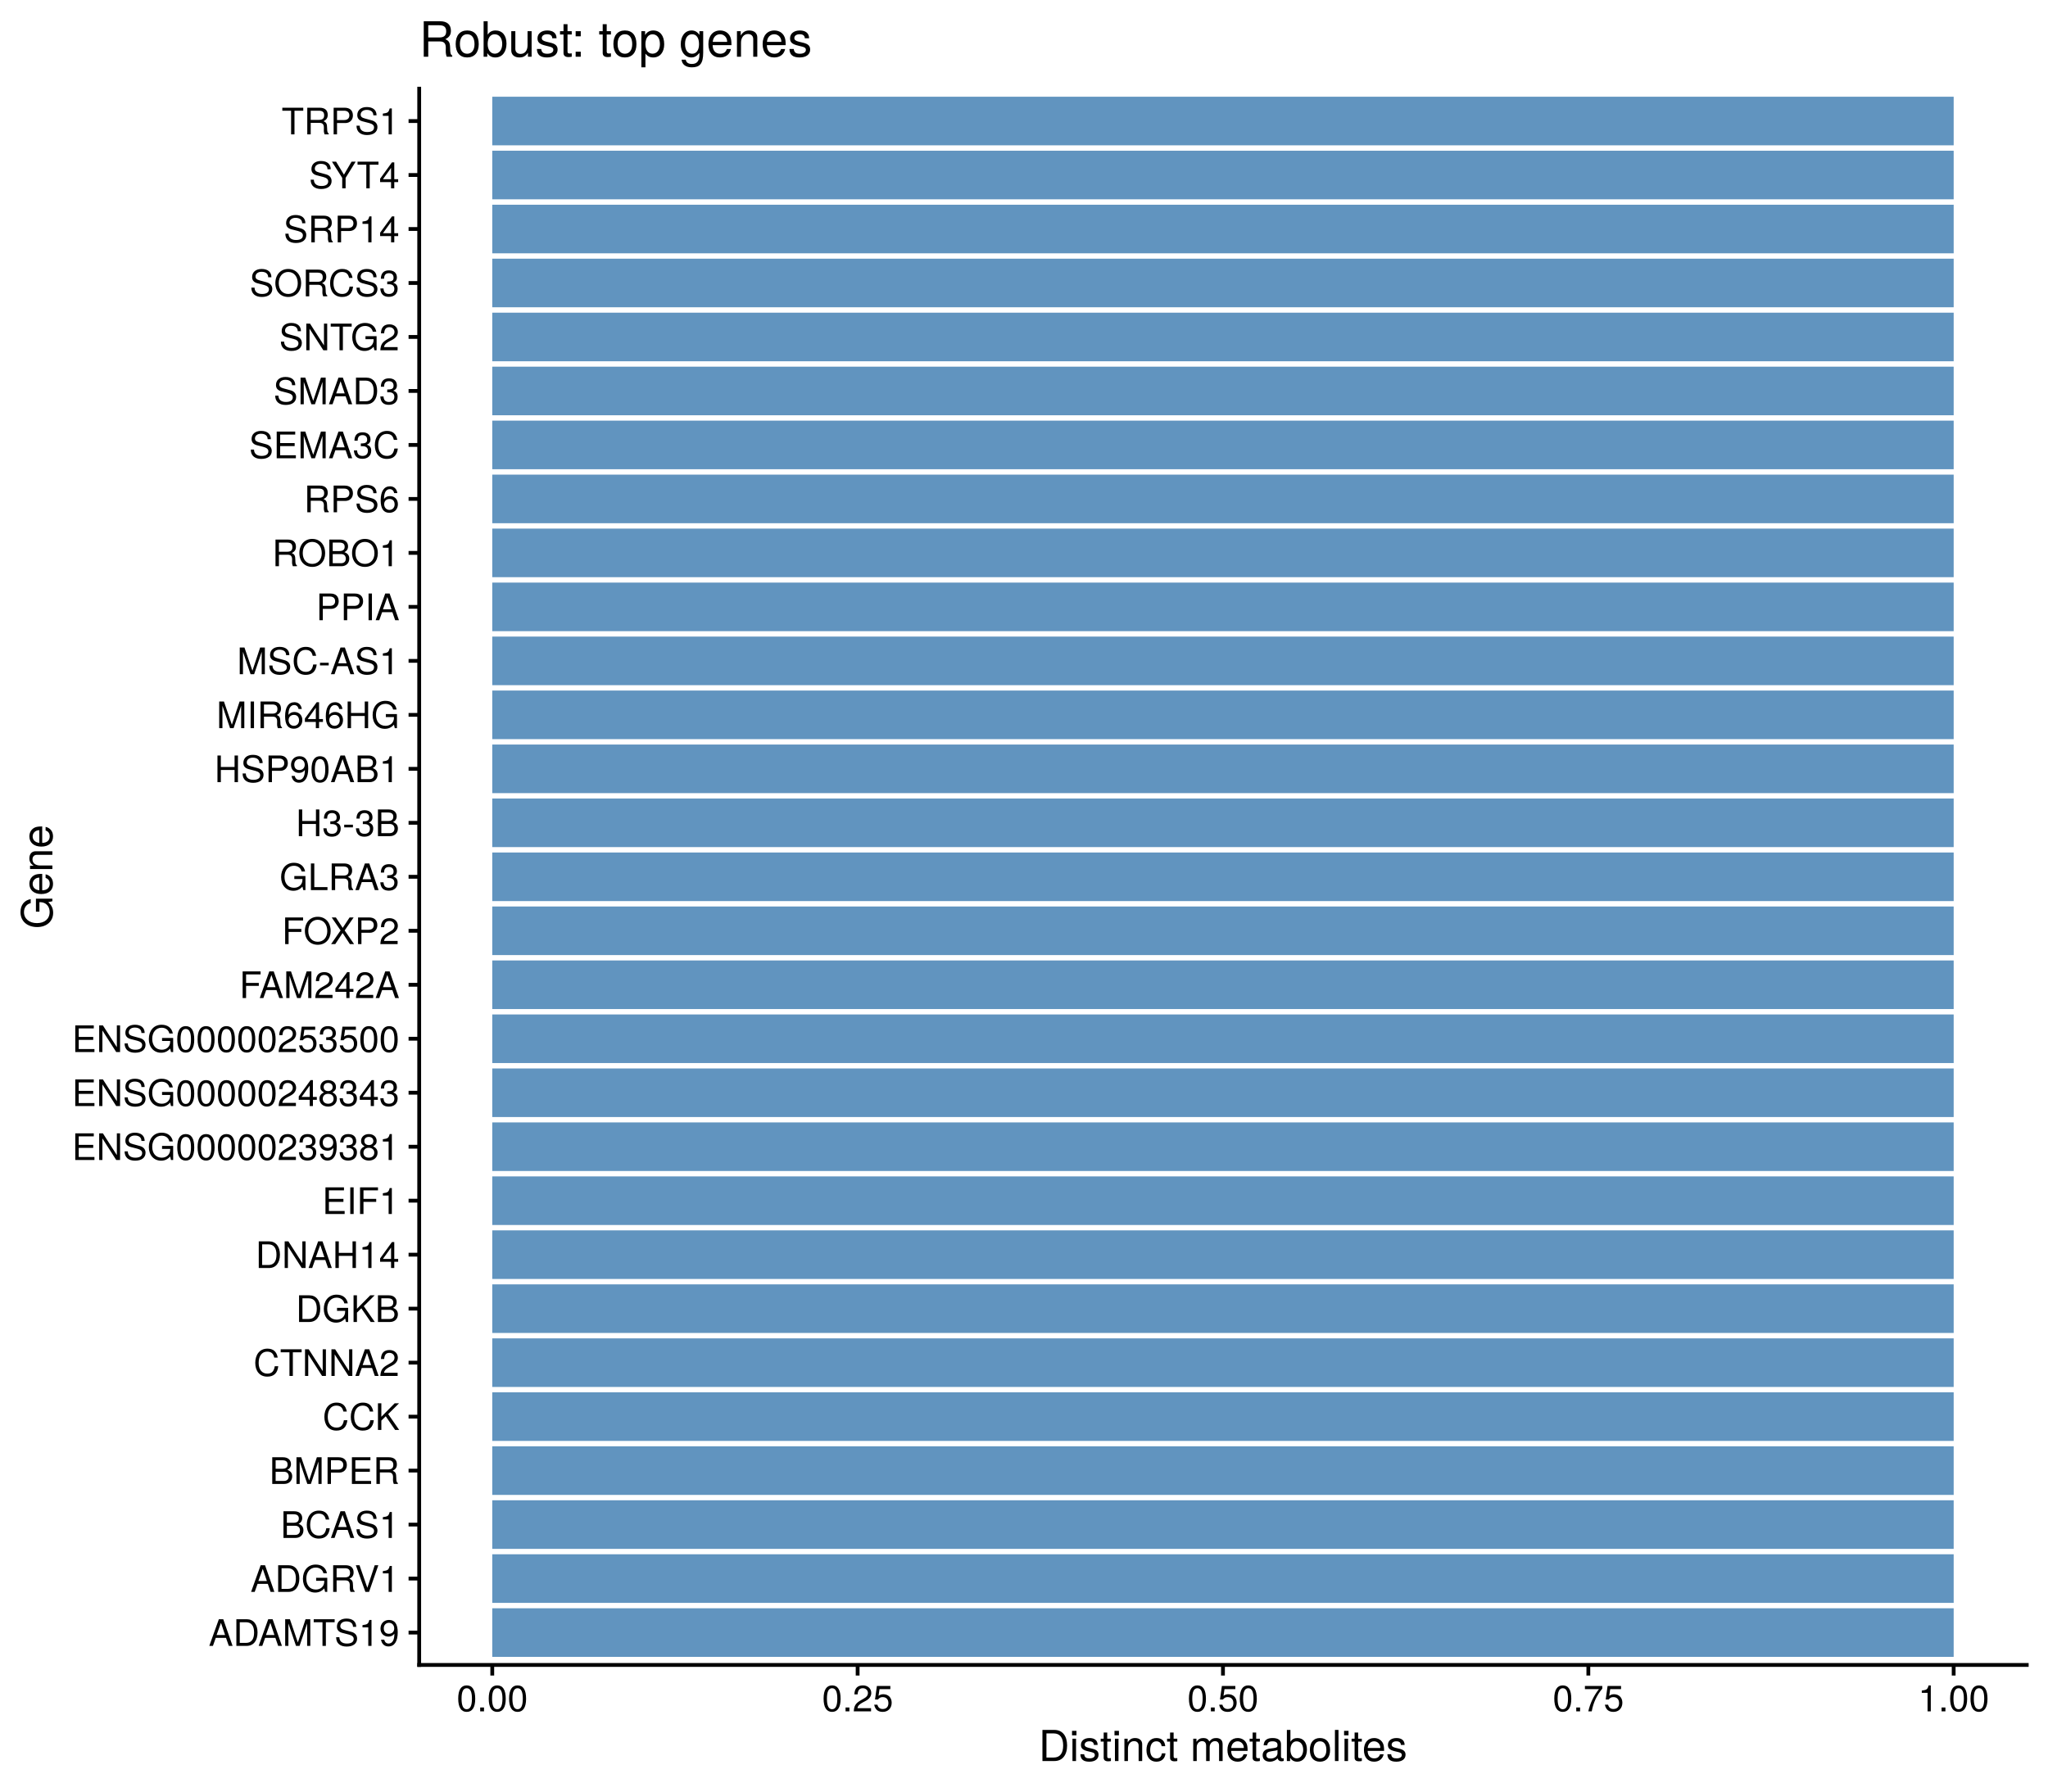
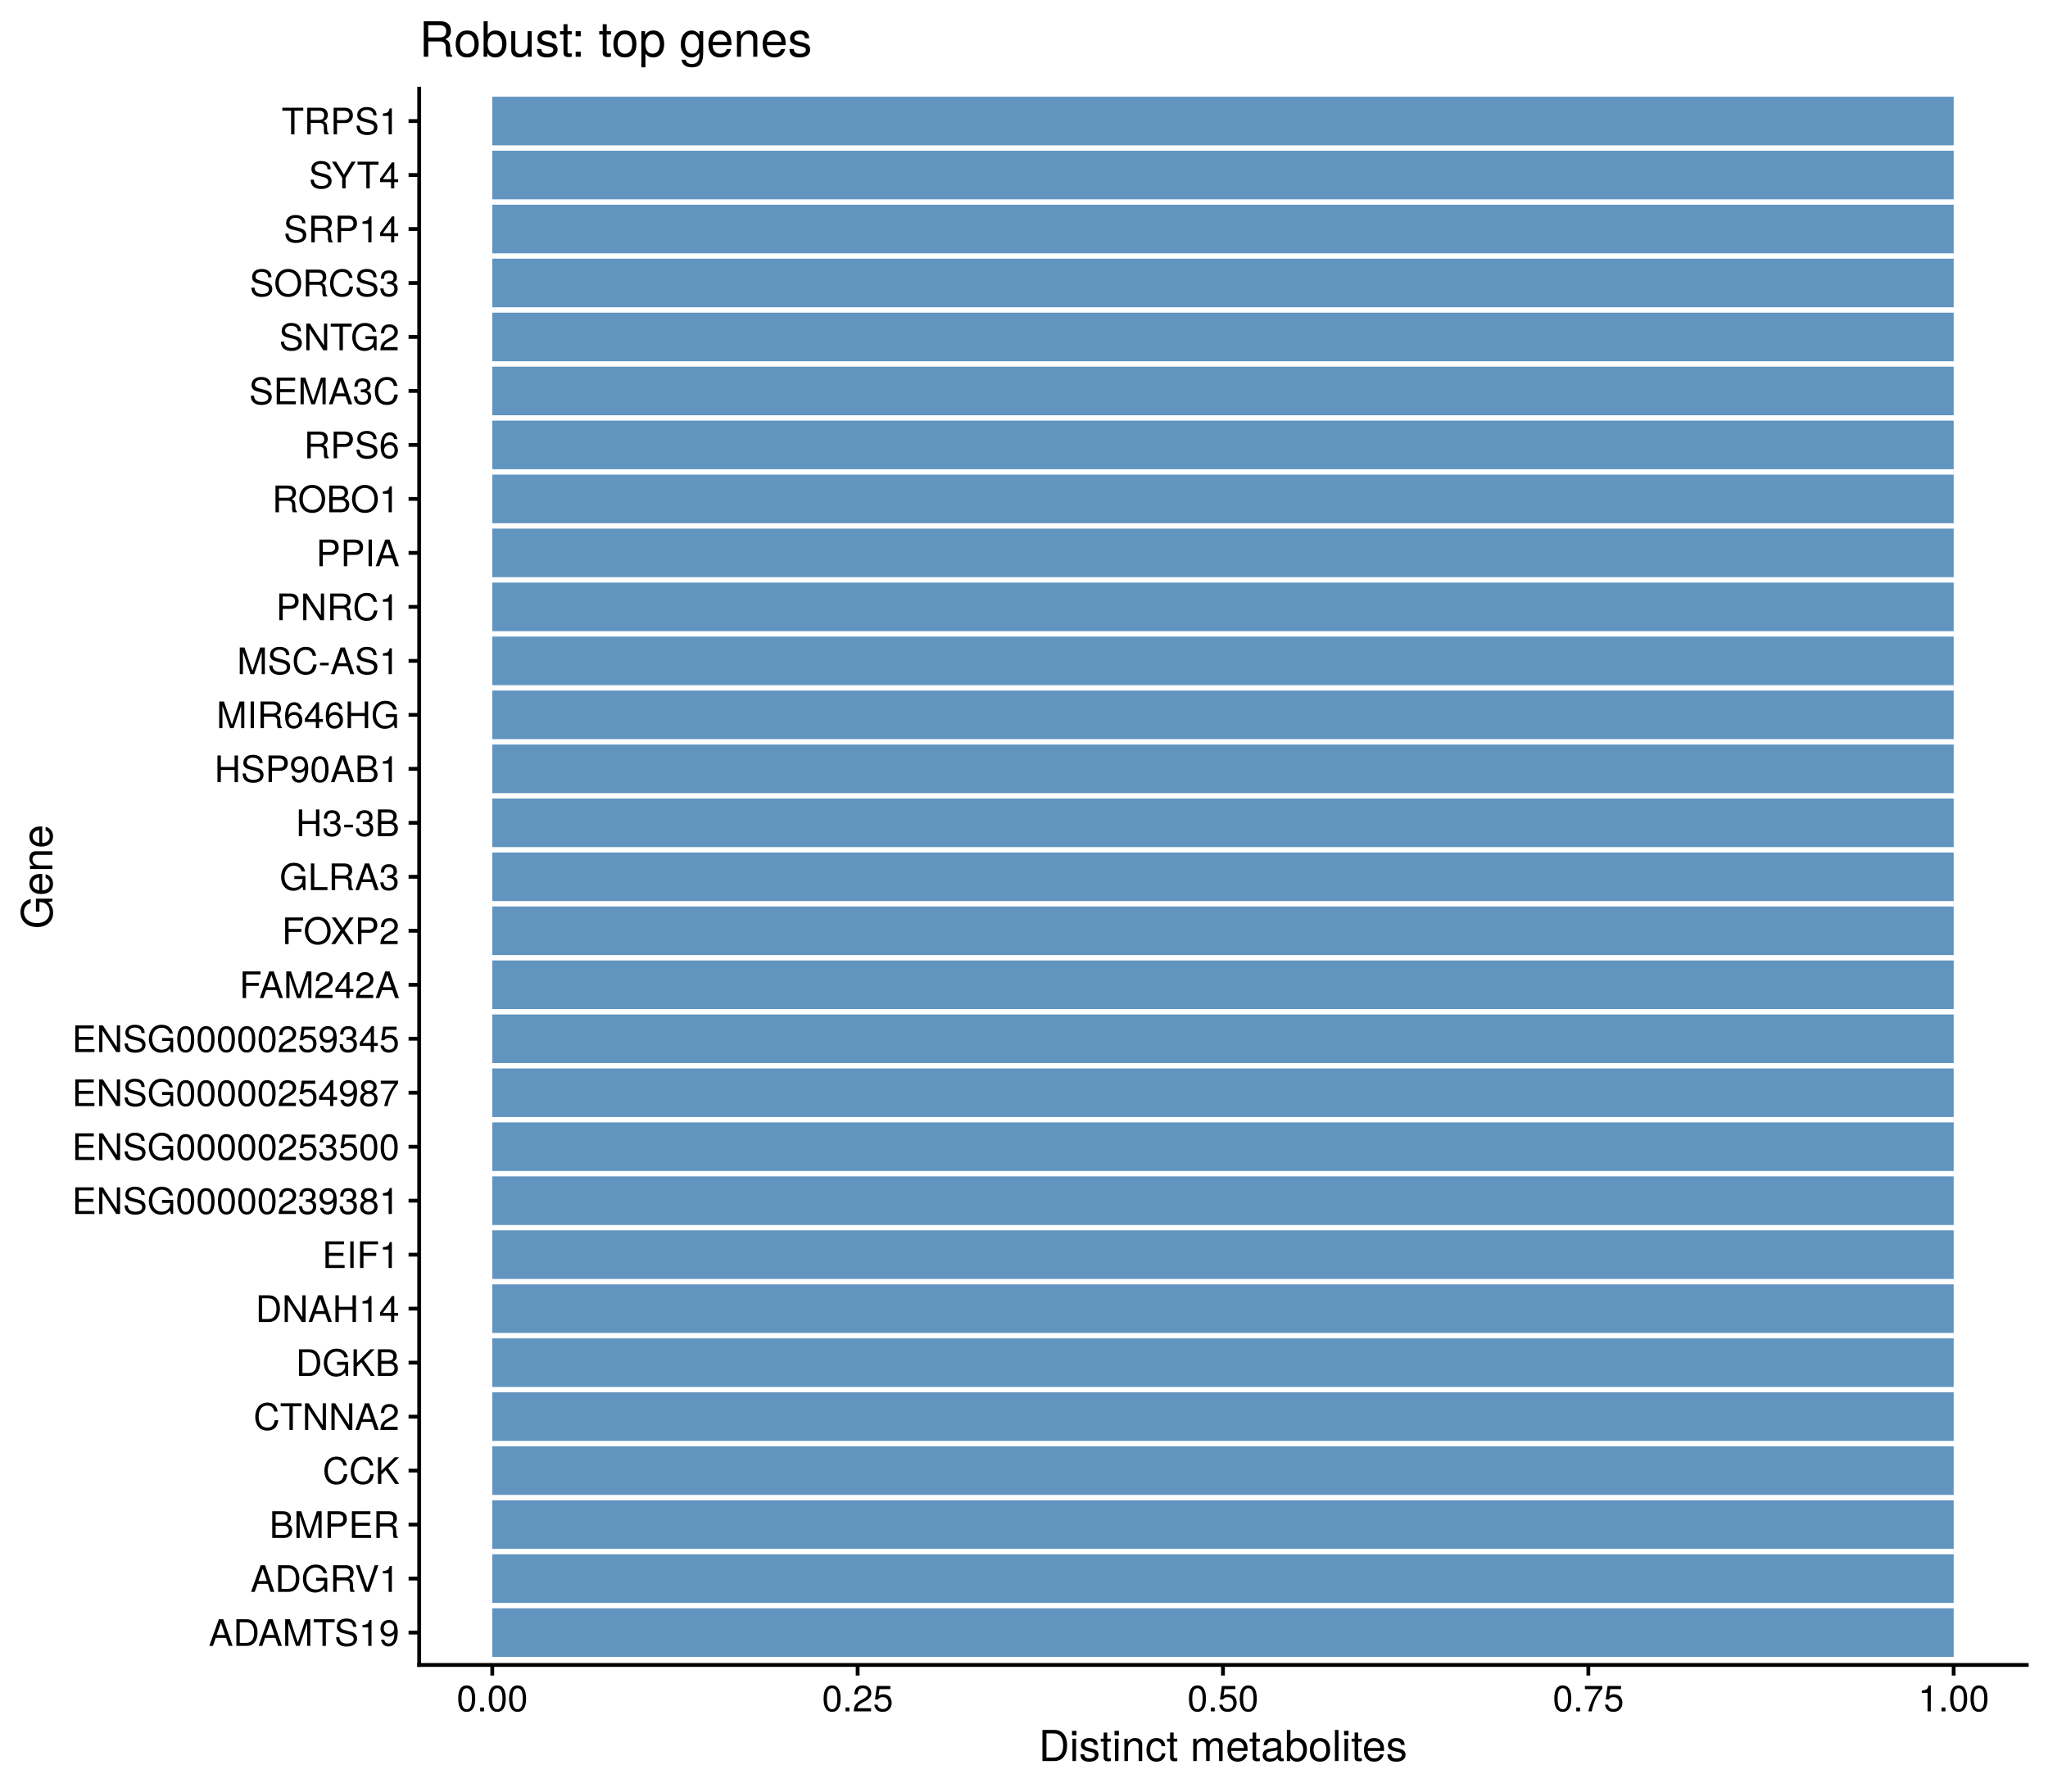
<svg xmlns="http://www.w3.org/2000/svg" class="svglite" width="576.00pt" height="504.00pt" viewBox="0 0 576.00 504.00">
  <defs>
    <style type="text/css">
    .svglite line, .svglite polyline, .svglite polygon, .svglite path, .svglite rect, .svglite circle {
      fill: none;
      stroke: #000000;
      stroke-linecap: round;
      stroke-linejoin: round;
      stroke-miterlimit: 10.00;
    }
    .svglite text {
      white-space: pre;
    }
  </style>
  </defs>
  <rect width="100%" height="100%" style="stroke: none; fill: none;" />
  <defs>
    <clipPath id="cpMC4wMHw1NzYuMDB8MC4wMHw1MDQuMDA=">
      <rect x="0.00" y="0.00" width="576.00" height="504.00" />
    </clipPath>
  </defs>
  <g clip-path="url(#cpMC4wMHw1NzYuMDB8MC4wMHw1MDQuMDA=)">
</g>
  <defs>
    <clipPath id="cpMTE3LjkwfDU3MC4wMnwyNC45NHw0NjguMzc=">
      <rect x="117.90" y="24.94" width="452.12" height="443.44" />
    </clipPath>
  </defs>
  <g clip-path="url(#cpMTE3LjkwfDU3MC4wMnwyNC45NHw0NjguMzc=)">
    <rect x="138.45" y="452.43" width="411.02" height="13.67" style="stroke-width: 1.07; stroke: none; stroke-linecap: butt; stroke-linejoin: miter; fill: #4682B4; fill-opacity: 0.85;" />
    <rect x="138.45" y="437.24" width="411.02" height="13.67" style="stroke-width: 1.07; stroke: none; stroke-linecap: butt; stroke-linejoin: miter; fill: #4682B4; fill-opacity: 0.85;" />
    <rect x="138.45" y="422.05" width="411.02" height="13.67" style="stroke-width: 1.07; stroke: none; stroke-linecap: butt; stroke-linejoin: miter; fill: #4682B4; fill-opacity: 0.85;" />
    <rect x="138.45" y="406.87" width="411.02" height="13.67" style="stroke-width: 1.07; stroke: none; stroke-linecap: butt; stroke-linejoin: miter; fill: #4682B4; fill-opacity: 0.85;" />
    <rect x="138.45" y="391.68" width="411.02" height="13.67" style="stroke-width: 1.07; stroke: none; stroke-linecap: butt; stroke-linejoin: miter; fill: #4682B4; fill-opacity: 0.85;" />
    <rect x="138.45" y="376.50" width="411.02" height="13.67" style="stroke-width: 1.07; stroke: none; stroke-linecap: butt; stroke-linejoin: miter; fill: #4682B4; fill-opacity: 0.85;" />
    <rect x="138.45" y="361.31" width="411.02" height="13.67" style="stroke-width: 1.07; stroke: none; stroke-linecap: butt; stroke-linejoin: miter; fill: #4682B4; fill-opacity: 0.85;" />
    <rect x="138.45" y="346.12" width="411.02" height="13.67" style="stroke-width: 1.07; stroke: none; stroke-linecap: butt; stroke-linejoin: miter; fill: #4682B4; fill-opacity: 0.85;" />
    <rect x="138.45" y="330.94" width="411.02" height="13.67" style="stroke-width: 1.07; stroke: none; stroke-linecap: butt; stroke-linejoin: miter; fill: #4682B4; fill-opacity: 0.85;" />
    <rect x="138.45" y="315.75" width="411.02" height="13.67" style="stroke-width: 1.07; stroke: none; stroke-linecap: butt; stroke-linejoin: miter; fill: #4682B4; fill-opacity: 0.85;" />
    <rect x="138.45" y="300.57" width="411.02" height="13.67" style="stroke-width: 1.07; stroke: none; stroke-linecap: butt; stroke-linejoin: miter; fill: #4682B4; fill-opacity: 0.85;" />
    <rect x="138.45" y="285.38" width="411.02" height="13.67" style="stroke-width: 1.07; stroke: none; stroke-linecap: butt; stroke-linejoin: miter; fill: #4682B4; fill-opacity: 0.85;" />
    <rect x="138.45" y="270.19" width="411.02" height="13.67" style="stroke-width: 1.07; stroke: none; stroke-linecap: butt; stroke-linejoin: miter; fill: #4682B4; fill-opacity: 0.85;" />
    <rect x="138.45" y="255.01" width="411.02" height="13.67" style="stroke-width: 1.07; stroke: none; stroke-linecap: butt; stroke-linejoin: miter; fill: #4682B4; fill-opacity: 0.85;" />
    <rect x="138.45" y="239.82" width="411.02" height="13.67" style="stroke-width: 1.07; stroke: none; stroke-linecap: butt; stroke-linejoin: miter; fill: #4682B4; fill-opacity: 0.85;" />
    <rect x="138.45" y="224.63" width="411.02" height="13.67" style="stroke-width: 1.07; stroke: none; stroke-linecap: butt; stroke-linejoin: miter; fill: #4682B4; fill-opacity: 0.85;" />
    <rect x="138.45" y="209.45" width="411.02" height="13.67" style="stroke-width: 1.07; stroke: none; stroke-linecap: butt; stroke-linejoin: miter; fill: #4682B4; fill-opacity: 0.85;" />
    <rect x="138.45" y="194.26" width="411.02" height="13.67" style="stroke-width: 1.07; stroke: none; stroke-linecap: butt; stroke-linejoin: miter; fill: #4682B4; fill-opacity: 0.85;" />
    <rect x="138.45" y="179.08" width="411.02" height="13.67" style="stroke-width: 1.07; stroke: none; stroke-linecap: butt; stroke-linejoin: miter; fill: #4682B4; fill-opacity: 0.85;" />
    <rect x="138.45" y="163.89" width="411.02" height="13.67" style="stroke-width: 1.07; stroke: none; stroke-linecap: butt; stroke-linejoin: miter; fill: #4682B4; fill-opacity: 0.85;" />
    <rect x="138.45" y="148.70" width="411.02" height="13.67" style="stroke-width: 1.07; stroke: none; stroke-linecap: butt; stroke-linejoin: miter; fill: #4682B4; fill-opacity: 0.85;" />
    <rect x="138.45" y="133.52" width="411.02" height="13.67" style="stroke-width: 1.07; stroke: none; stroke-linecap: butt; stroke-linejoin: miter; fill: #4682B4; fill-opacity: 0.85;" />
    <rect x="138.45" y="118.33" width="411.02" height="13.67" style="stroke-width: 1.07; stroke: none; stroke-linecap: butt; stroke-linejoin: miter; fill: #4682B4; fill-opacity: 0.85;" />
    <rect x="138.45" y="103.15" width="411.02" height="13.67" style="stroke-width: 1.07; stroke: none; stroke-linecap: butt; stroke-linejoin: miter; fill: #4682B4; fill-opacity: 0.85;" />
    <rect x="138.45" y="87.96" width="411.02" height="13.67" style="stroke-width: 1.07; stroke: none; stroke-linecap: butt; stroke-linejoin: miter; fill: #4682B4; fill-opacity: 0.85;" />
    <rect x="138.45" y="72.77" width="411.02" height="13.67" style="stroke-width: 1.07; stroke: none; stroke-linecap: butt; stroke-linejoin: miter; fill: #4682B4; fill-opacity: 0.85;" />
    <rect x="138.45" y="57.59" width="411.02" height="13.67" style="stroke-width: 1.07; stroke: none; stroke-linecap: butt; stroke-linejoin: miter; fill: #4682B4; fill-opacity: 0.85;" />
    <rect x="138.45" y="42.40" width="411.02" height="13.67" style="stroke-width: 1.07; stroke: none; stroke-linecap: butt; stroke-linejoin: miter; fill: #4682B4; fill-opacity: 0.85;" />
    <rect x="138.45" y="27.21" width="411.02" height="13.67" style="stroke-width: 1.07; stroke: none; stroke-linecap: butt; stroke-linejoin: miter; fill: #4682B4; fill-opacity: 0.85;" />
  </g>
  <g clip-path="url(#cpMC4wMHw1NzYuMDB8MC4wMHw1MDQuMDA=)">
    <polyline points="117.90,468.37 117.90,24.94 " style="stroke-width: 1.07; stroke-linecap: square;" />
    <text x="112.35" y="463.01" text-anchor="end" style="font-size: 10.29px; font-weight: 0; font-family: &quot;TeX Gyre Heros&quot;;" textLength="54.26px" lengthAdjust="spacingAndGlyphs">ADAMTS19</text>
    <text x="112.35" y="447.82" text-anchor="end" style="font-size: 10.29px; font-weight: 0; font-family: &quot;TeX Gyre Heros&quot;;" textLength="42.27px" lengthAdjust="spacingAndGlyphs">ADGRV1</text>
-     <text x="112.35" y="432.64" text-anchor="end" style="font-size: 10.29px; font-weight: 0; font-family: &quot;TeX Gyre Heros&quot;;" textLength="33.70px" lengthAdjust="spacingAndGlyphs">BCAS1</text>
-     <text x="112.35" y="417.45" text-anchor="end" style="font-size: 10.29px; font-weight: 0; font-family: &quot;TeX Gyre Heros&quot;;" textLength="36.55px" lengthAdjust="spacingAndGlyphs">BMPER</text>
-     <text x="112.35" y="402.26" text-anchor="end" style="font-size: 10.29px; font-weight: 0; font-family: &quot;TeX Gyre Heros&quot;;" textLength="21.70px" lengthAdjust="spacingAndGlyphs">CCK</text>
-     <text x="112.35" y="387.08" text-anchor="end" style="font-size: 10.29px; font-weight: 0; font-family: &quot;TeX Gyre Heros&quot;;" textLength="41.12px" lengthAdjust="spacingAndGlyphs">CTNNA2</text>
-     <text x="112.35" y="371.89" text-anchor="end" style="font-size: 10.29px; font-weight: 0; font-family: &quot;TeX Gyre Heros&quot;;" textLength="29.13px" lengthAdjust="spacingAndGlyphs">DGKB</text>
-     <text x="112.35" y="356.71" text-anchor="end" style="font-size: 10.29px; font-weight: 0; font-family: &quot;TeX Gyre Heros&quot;;" textLength="40.56px" lengthAdjust="spacingAndGlyphs">DNAH14</text>
-     <text x="112.35" y="341.52" text-anchor="end" style="font-size: 10.29px; font-weight: 0; font-family: &quot;TeX Gyre Heros&quot;;" textLength="21.71px" lengthAdjust="spacingAndGlyphs">EIF1</text>
-     <text x="112.35" y="326.33" text-anchor="end" style="font-size: 10.29px; font-weight: 0; font-family: &quot;TeX Gyre Heros&quot;;" textLength="92.02px" lengthAdjust="spacingAndGlyphs">ENSG00000239381</text>
-     <text x="112.35" y="311.15" text-anchor="end" style="font-size: 10.29px; font-weight: 0; font-family: &quot;TeX Gyre Heros&quot;;" textLength="92.02px" lengthAdjust="spacingAndGlyphs">ENSG00000248343</text>
-     <text x="112.35" y="295.96" text-anchor="end" style="font-size: 10.29px; font-weight: 0; font-family: &quot;TeX Gyre Heros&quot;;" textLength="92.02px" lengthAdjust="spacingAndGlyphs">ENSG00000253500</text>
+     <text x="112.35" y="432.64" text-anchor="end" style="font-size: 10.29px; font-weight: 0; font-family: &quot;TeX Gyre Heros&quot;;" textLength="36.55px" lengthAdjust="spacingAndGlyphs">BMPER</text>
+     <text x="112.35" y="417.45" text-anchor="end" style="font-size: 10.29px; font-weight: 0; font-family: &quot;TeX Gyre Heros&quot;;" textLength="21.70px" lengthAdjust="spacingAndGlyphs">CCK</text>
+     <text x="112.35" y="402.26" text-anchor="end" style="font-size: 10.29px; font-weight: 0; font-family: &quot;TeX Gyre Heros&quot;;" textLength="41.12px" lengthAdjust="spacingAndGlyphs">CTNNA2</text>
+     <text x="112.35" y="387.08" text-anchor="end" style="font-size: 10.29px; font-weight: 0; font-family: &quot;TeX Gyre Heros&quot;;" textLength="29.13px" lengthAdjust="spacingAndGlyphs">DGKB</text>
+     <text x="112.35" y="371.89" text-anchor="end" style="font-size: 10.29px; font-weight: 0; font-family: &quot;TeX Gyre Heros&quot;;" textLength="40.56px" lengthAdjust="spacingAndGlyphs">DNAH14</text>
+     <text x="112.35" y="356.71" text-anchor="end" style="font-size: 10.29px; font-weight: 0; font-family: &quot;TeX Gyre Heros&quot;;" textLength="21.71px" lengthAdjust="spacingAndGlyphs">EIF1</text>
+     <text x="112.35" y="341.52" text-anchor="end" style="font-size: 10.29px; font-weight: 0; font-family: &quot;TeX Gyre Heros&quot;;" textLength="92.02px" lengthAdjust="spacingAndGlyphs">ENSG00000239381</text>
+     <text x="112.35" y="326.33" text-anchor="end" style="font-size: 10.29px; font-weight: 0; font-family: &quot;TeX Gyre Heros&quot;;" textLength="92.02px" lengthAdjust="spacingAndGlyphs">ENSG00000253500</text>
+     <text x="112.35" y="311.15" text-anchor="end" style="font-size: 10.29px; font-weight: 0; font-family: &quot;TeX Gyre Heros&quot;;" textLength="92.02px" lengthAdjust="spacingAndGlyphs">ENSG00000254987</text>
+     <text x="112.35" y="295.96" text-anchor="end" style="font-size: 10.29px; font-weight: 0; font-family: &quot;TeX Gyre Heros&quot;;" textLength="92.02px" lengthAdjust="spacingAndGlyphs">ENSG00000259345</text>
    <text x="112.35" y="280.77" text-anchor="end" style="font-size: 10.29px; font-weight: 0; font-family: &quot;TeX Gyre Heros&quot;;" textLength="45.70px" lengthAdjust="spacingAndGlyphs">FAM242A</text>
    <text x="112.35" y="265.59" text-anchor="end" style="font-size: 10.29px; font-weight: 0; font-family: &quot;TeX Gyre Heros&quot;;" textLength="33.70px" lengthAdjust="spacingAndGlyphs">FOXP2</text>
    <text x="112.35" y="250.40" text-anchor="end" style="font-size: 10.29px; font-weight: 0; font-family: &quot;TeX Gyre Heros&quot;;" textLength="33.71px" lengthAdjust="spacingAndGlyphs">GLRA3</text>
    <text x="112.35" y="235.22" text-anchor="end" style="font-size: 10.29px; font-weight: 0; font-family: &quot;TeX Gyre Heros&quot;;" textLength="29.14px" lengthAdjust="spacingAndGlyphs">H3-3B</text>
    <text x="112.35" y="220.03" text-anchor="end" style="font-size: 10.29px; font-weight: 0; font-family: &quot;TeX Gyre Heros&quot;;" textLength="51.99px" lengthAdjust="spacingAndGlyphs">HSP90AB1</text>
    <text x="112.35" y="204.84" text-anchor="end" style="font-size: 10.29px; font-weight: 0; font-family: &quot;TeX Gyre Heros&quot;;" textLength="51.42px" lengthAdjust="spacingAndGlyphs">MIR646HG</text>
    <text x="112.35" y="189.66" text-anchor="end" style="font-size: 10.29px; font-weight: 0; font-family: &quot;TeX Gyre Heros&quot;;" textLength="45.69px" lengthAdjust="spacingAndGlyphs">MSC-AS1</text>
-     <text x="112.35" y="174.47" text-anchor="end" style="font-size: 10.29px; font-weight: 0; font-family: &quot;TeX Gyre Heros&quot;;" textLength="23.42px" lengthAdjust="spacingAndGlyphs">PPIA</text>
-     <text x="112.35" y="159.29" text-anchor="end" style="font-size: 10.29px; font-weight: 0; font-family: &quot;TeX Gyre Heros&quot;;" textLength="35.99px" lengthAdjust="spacingAndGlyphs">ROBO1</text>
-     <text x="112.35" y="144.10" text-anchor="end" style="font-size: 10.29px; font-weight: 0; font-family: &quot;TeX Gyre Heros&quot;;" textLength="26.85px" lengthAdjust="spacingAndGlyphs">RPS6</text>
-     <text x="112.35" y="128.91" text-anchor="end" style="font-size: 10.29px; font-weight: 0; font-family: &quot;TeX Gyre Heros&quot;;" textLength="42.26px" lengthAdjust="spacingAndGlyphs">SEMA3C</text>
-     <text x="112.35" y="113.73" text-anchor="end" style="font-size: 10.29px; font-weight: 0; font-family: &quot;TeX Gyre Heros&quot;;" textLength="35.41px" lengthAdjust="spacingAndGlyphs">SMAD3</text>
+     <text x="112.35" y="174.47" text-anchor="end" style="font-size: 10.29px; font-weight: 0; font-family: &quot;TeX Gyre Heros&quot;;" textLength="34.84px" lengthAdjust="spacingAndGlyphs">PNRC1</text>
+     <text x="112.35" y="159.29" text-anchor="end" style="font-size: 10.29px; font-weight: 0; font-family: &quot;TeX Gyre Heros&quot;;" textLength="23.42px" lengthAdjust="spacingAndGlyphs">PPIA</text>
+     <text x="112.35" y="144.10" text-anchor="end" style="font-size: 10.29px; font-weight: 0; font-family: &quot;TeX Gyre Heros&quot;;" textLength="35.99px" lengthAdjust="spacingAndGlyphs">ROBO1</text>
+     <text x="112.35" y="128.91" text-anchor="end" style="font-size: 10.29px; font-weight: 0; font-family: &quot;TeX Gyre Heros&quot;;" textLength="26.85px" lengthAdjust="spacingAndGlyphs">RPS6</text>
+     <text x="112.35" y="113.73" text-anchor="end" style="font-size: 10.29px; font-weight: 0; font-family: &quot;TeX Gyre Heros&quot;;" textLength="42.26px" lengthAdjust="spacingAndGlyphs">SEMA3C</text>
    <text x="112.35" y="98.54" text-anchor="end" style="font-size: 10.29px; font-weight: 0; font-family: &quot;TeX Gyre Heros&quot;;" textLength="34.27px" lengthAdjust="spacingAndGlyphs">SNTG2</text>
    <text x="112.35" y="83.35" text-anchor="end" style="font-size: 10.29px; font-weight: 0; font-family: &quot;TeX Gyre Heros&quot;;" textLength="42.27px" lengthAdjust="spacingAndGlyphs">SORCS3</text>
    <text x="112.35" y="68.17" text-anchor="end" style="font-size: 10.29px; font-weight: 0; font-family: &quot;TeX Gyre Heros&quot;;" textLength="32.57px" lengthAdjust="spacingAndGlyphs">SRP14</text>
    <text x="112.35" y="52.98" text-anchor="end" style="font-size: 10.29px; font-weight: 0; font-family: &quot;TeX Gyre Heros&quot;;" textLength="25.70px" lengthAdjust="spacingAndGlyphs">SYT4</text>
    <text x="112.35" y="37.80" text-anchor="end" style="font-size: 10.29px; font-weight: 0; font-family: &quot;TeX Gyre Heros&quot;;" textLength="33.13px" lengthAdjust="spacingAndGlyphs">TRPS1</text>
    <polyline points="114.91,459.26 117.90,459.26 " style="stroke-width: 1.07; stroke-linecap: butt;" />
    <polyline points="114.91,444.07 117.90,444.07 " style="stroke-width: 1.07; stroke-linecap: butt;" />
    <polyline points="114.91,428.89 117.90,428.89 " style="stroke-width: 1.07; stroke-linecap: butt;" />
    <polyline points="114.91,413.70 117.90,413.70 " style="stroke-width: 1.07; stroke-linecap: butt;" />
    <polyline points="114.91,398.52 117.90,398.52 " style="stroke-width: 1.07; stroke-linecap: butt;" />
    <polyline points="114.91,383.33 117.90,383.33 " style="stroke-width: 1.07; stroke-linecap: butt;" />
    <polyline points="114.91,368.14 117.90,368.14 " style="stroke-width: 1.07; stroke-linecap: butt;" />
    <polyline points="114.91,352.96 117.90,352.96 " style="stroke-width: 1.07; stroke-linecap: butt;" />
    <polyline points="114.91,337.77 117.90,337.77 " style="stroke-width: 1.07; stroke-linecap: butt;" />
    <polyline points="114.91,322.59 117.90,322.59 " style="stroke-width: 1.07; stroke-linecap: butt;" />
    <polyline points="114.91,307.40 117.90,307.40 " style="stroke-width: 1.07; stroke-linecap: butt;" />
    <polyline points="114.91,292.21 117.90,292.21 " style="stroke-width: 1.07; stroke-linecap: butt;" />
    <polyline points="114.91,277.03 117.90,277.03 " style="stroke-width: 1.07; stroke-linecap: butt;" />
    <polyline points="114.91,261.84 117.90,261.84 " style="stroke-width: 1.07; stroke-linecap: butt;" />
    <polyline points="114.91,246.65 117.90,246.65 " style="stroke-width: 1.07; stroke-linecap: butt;" />
    <polyline points="114.91,231.47 117.90,231.47 " style="stroke-width: 1.07; stroke-linecap: butt;" />
    <polyline points="114.91,216.28 117.90,216.28 " style="stroke-width: 1.07; stroke-linecap: butt;" />
    <polyline points="114.91,201.10 117.90,201.10 " style="stroke-width: 1.07; stroke-linecap: butt;" />
    <polyline points="114.91,185.91 117.90,185.91 " style="stroke-width: 1.07; stroke-linecap: butt;" />
    <polyline points="114.91,170.72 117.90,170.72 " style="stroke-width: 1.07; stroke-linecap: butt;" />
    <polyline points="114.91,155.54 117.90,155.54 " style="stroke-width: 1.07; stroke-linecap: butt;" />
    <polyline points="114.91,140.35 117.90,140.35 " style="stroke-width: 1.07; stroke-linecap: butt;" />
    <polyline points="114.91,125.17 117.90,125.17 " style="stroke-width: 1.07; stroke-linecap: butt;" />
    <polyline points="114.91,109.98 117.90,109.98 " style="stroke-width: 1.07; stroke-linecap: butt;" />
    <polyline points="114.91,94.79 117.90,94.79 " style="stroke-width: 1.07; stroke-linecap: butt;" />
    <polyline points="114.91,79.61 117.90,79.61 " style="stroke-width: 1.07; stroke-linecap: butt;" />
    <polyline points="114.91,64.42 117.90,64.42 " style="stroke-width: 1.07; stroke-linecap: butt;" />
    <polyline points="114.91,49.23 117.90,49.23 " style="stroke-width: 1.07; stroke-linecap: butt;" />
    <polyline points="114.91,34.05 117.90,34.05 " style="stroke-width: 1.07; stroke-linecap: butt;" />
    <polyline points="117.90,468.37 570.02,468.37 " style="stroke-width: 1.07; stroke-linecap: square;" />
    <polyline points="138.45,471.36 138.45,468.37 " style="stroke-width: 1.07; stroke-linecap: butt;" />
    <polyline points="241.21,471.36 241.21,468.37 " style="stroke-width: 1.07; stroke-linecap: butt;" />
    <polyline points="343.96,471.36 343.96,468.37 " style="stroke-width: 1.07; stroke-linecap: butt;" />
    <polyline points="446.72,471.36 446.72,468.37 " style="stroke-width: 1.07; stroke-linecap: butt;" />
    <polyline points="549.47,471.36 549.47,468.37 " style="stroke-width: 1.07; stroke-linecap: butt;" />
    <text x="138.45" y="481.42" text-anchor="middle" style="font-size: 10.29px; font-weight: 0; font-family: &quot;TeX Gyre Heros&quot;;" textLength="20.01px" lengthAdjust="spacingAndGlyphs">0.00</text>
    <text x="241.21" y="481.42" text-anchor="middle" style="font-size: 10.29px; font-weight: 0; font-family: &quot;TeX Gyre Heros&quot;;" textLength="20.01px" lengthAdjust="spacingAndGlyphs">0.25</text>
    <text x="343.96" y="481.42" text-anchor="middle" style="font-size: 10.29px; font-weight: 0; font-family: &quot;TeX Gyre Heros&quot;;" textLength="20.01px" lengthAdjust="spacingAndGlyphs">0.50</text>
    <text x="446.72" y="481.42" text-anchor="middle" style="font-size: 10.29px; font-weight: 0; font-family: &quot;TeX Gyre Heros&quot;;" textLength="20.01px" lengthAdjust="spacingAndGlyphs">0.75</text>
    <text x="549.47" y="481.42" text-anchor="middle" style="font-size: 10.29px; font-weight: 0; font-family: &quot;TeX Gyre Heros&quot;;" textLength="20.01px" lengthAdjust="spacingAndGlyphs">1.00</text>
    <text x="343.96" y="495.40" text-anchor="middle" style="font-size: 12.00px; font-weight: 0; font-family: &quot;TeX Gyre Heros&quot;;" textLength="104.02px" lengthAdjust="spacingAndGlyphs">Distinct metabolites</text>
    <text transform="translate(14.73,246.65) rotate(-90)" text-anchor="middle" style="font-size: 12.00px; font-weight: 0; font-family: &quot;TeX Gyre Heros&quot;;" textLength="29.36px" lengthAdjust="spacingAndGlyphs">Gene</text>
    <text x="117.90" y="15.96" style="font-size: 13.71px; font-weight: 0; font-family: &quot;TeX Gyre Heros&quot;;" textLength="120.29px" lengthAdjust="spacingAndGlyphs">Robust: top genes</text>
  </g>
</svg>
